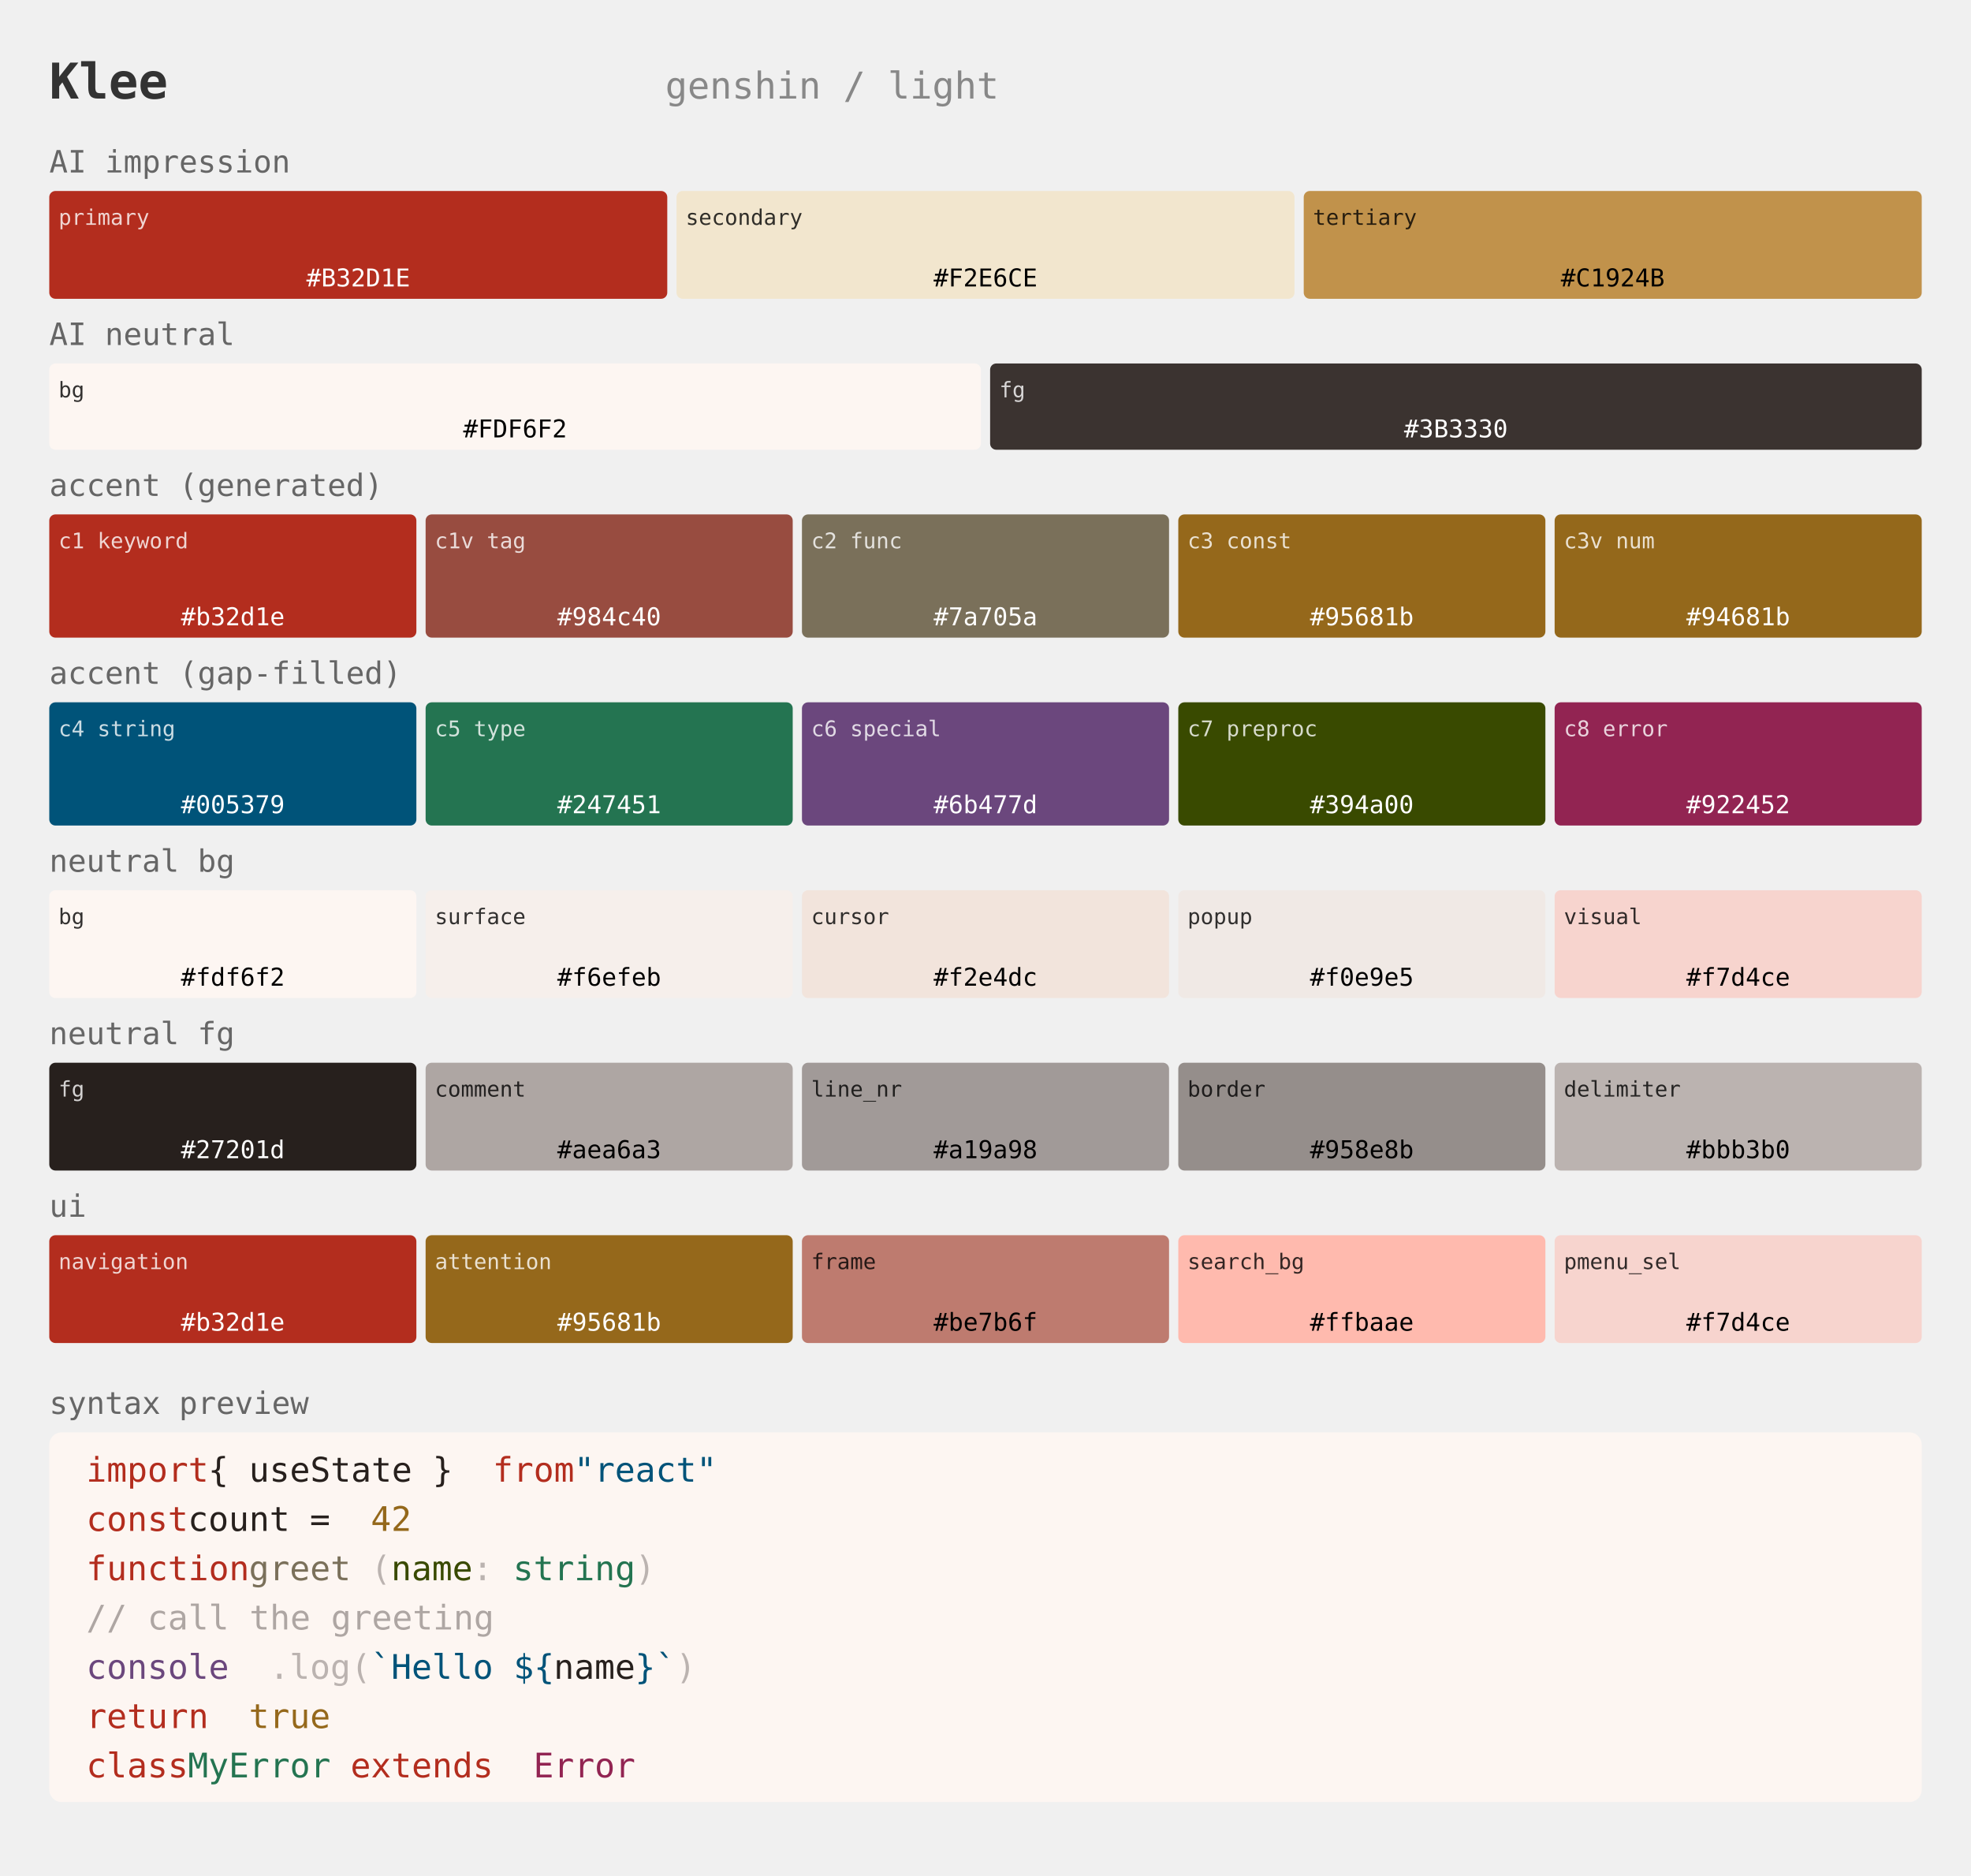
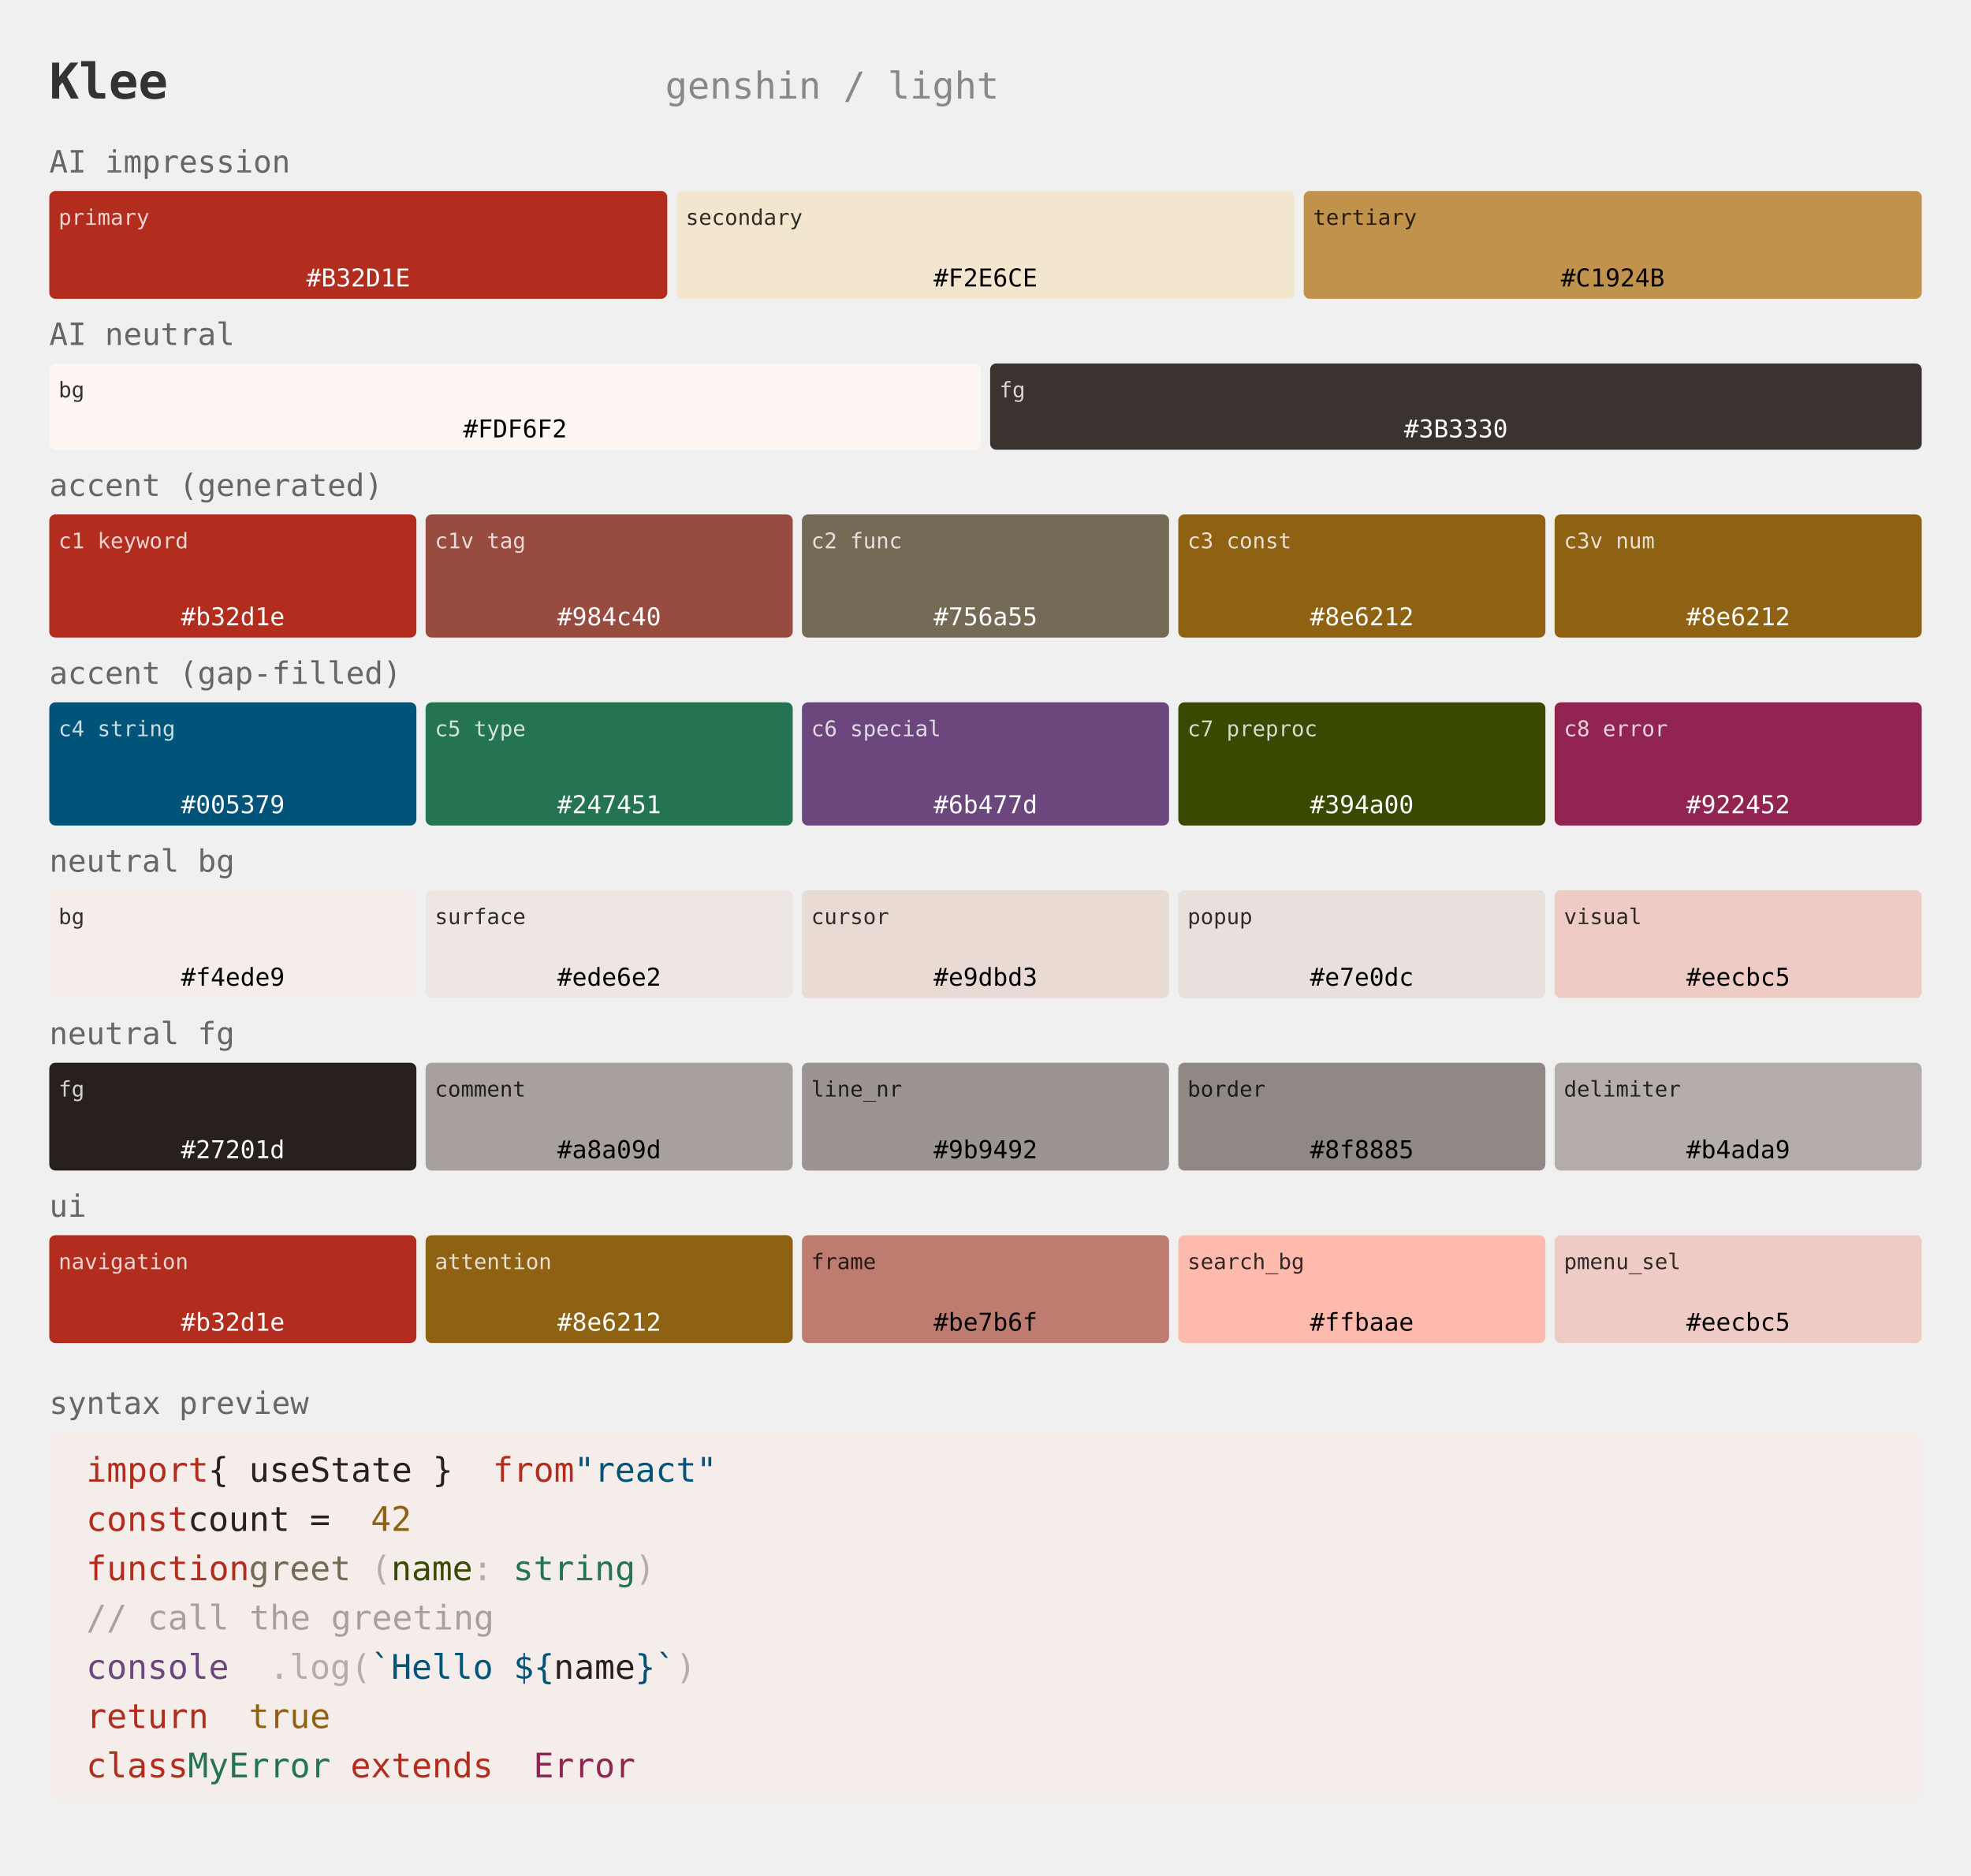
<svg xmlns="http://www.w3.org/2000/svg" width="640" height="609" style="background:#f5f5f5; font-family:ui-monospace,monospace;">
  <text x="16" y="32" fill="#333" font-size="16" font-weight="bold">Klee</text>
  <text x="216" y="32" fill="#888" font-size="12">genshin / light</text>
  <text x="16" y="56" fill="#666" font-size="10">AI impression</text>
  <rect x="16" y="62" width="200.667" height="35" fill="#B32D1E" rx="2" />
  <text x="19" y="73" fill="#ffffff" font-size="7" opacity="0.8">primary</text>
  <text x="116.333" y="93" fill="#ffffff" font-size="8" text-anchor="middle">#B32D1E</text>
  <rect x="219.667" y="62" width="200.667" height="35" fill="#F2E6CE" rx="2" />
  <text x="222.667" y="73" fill="#000000" font-size="7" opacity="0.8">secondary</text>
  <text x="320" y="93" fill="#000000" font-size="8" text-anchor="middle">#F2E6CE</text>
  <rect x="423.333" y="62" width="200.667" height="35" fill="#C1924B" rx="2" />
  <text x="426.333" y="73" fill="#000000" font-size="7" opacity="0.8">tertiary</text>
  <text x="523.667" y="93" fill="#000000" font-size="8" text-anchor="middle">#C1924B</text>
  <text x="16" y="112" fill="#666" font-size="10">AI neutral</text>
  <rect x="16" y="118" width="302.5" height="28" fill="#FDF6F2" rx="2" />
  <text x="19" y="129" fill="#000000" font-size="7" opacity="0.8">bg</text>
  <text x="167.25" y="142" fill="#000000" font-size="8" text-anchor="middle">#FDF6F2</text>
  <rect x="321.5" y="118" width="302.5" height="28" fill="#3B3330" rx="2" />
  <text x="324.5" y="129" fill="#ffffff" font-size="7" opacity="0.8">fg</text>
  <text x="472.75" y="142" fill="#ffffff" font-size="8" text-anchor="middle">#3B3330</text>
  <text x="16" y="161" fill="#666" font-size="10">accent (generated)</text>
  <rect x="16" y="167" width="119.2" height="40" fill="#b32d1e" rx="2" />
  <text x="19" y="178" fill="#ffffff" font-size="7" opacity="0.8">c1 keyword</text>
  <text x="75.6" y="203" fill="#ffffff" font-size="8" text-anchor="middle">#b32d1e</text>
  <rect x="138.2" y="167" width="119.2" height="40" fill="#984c40" rx="2" />
  <text x="141.2" y="178" fill="#ffffff" font-size="7" opacity="0.8">c1v tag</text>
  <text x="197.8" y="203" fill="#ffffff" font-size="8" text-anchor="middle">#984c40</text>
-   <rect x="260.4" y="167" width="119.2" height="40" fill="#7a705a" rx="2" />
+   <rect x="260.4" y="167" width="119.2" height="40" fill="#756a55" rx="2" />
  <text x="263.4" y="178" fill="#ffffff" font-size="7" opacity="0.8">c2 func</text>
-   <text x="320" y="203" fill="#ffffff" font-size="8" text-anchor="middle">#7a705a</text>
-   <rect x="382.6" y="167" width="119.2" height="40" fill="#95681b" rx="2" />
+   <text x="320" y="203" fill="#ffffff" font-size="8" text-anchor="middle">#756a55</text>
+   <rect x="382.6" y="167" width="119.2" height="40" fill="#8e6212" rx="2" />
  <text x="385.6" y="178" fill="#ffffff" font-size="7" opacity="0.8">c3 const</text>
-   <text x="442.2" y="203" fill="#ffffff" font-size="8" text-anchor="middle">#95681b</text>
-   <rect x="504.8" y="167" width="119.2" height="40" fill="#94681b" rx="2" />
+   <text x="442.2" y="203" fill="#ffffff" font-size="8" text-anchor="middle">#8e6212</text>
+   <rect x="504.8" y="167" width="119.2" height="40" fill="#8e6212" rx="2" />
  <text x="507.8" y="178" fill="#ffffff" font-size="7" opacity="0.8">c3v num</text>
-   <text x="564.4" y="203" fill="#ffffff" font-size="8" text-anchor="middle">#94681b</text>
+   <text x="564.4" y="203" fill="#ffffff" font-size="8" text-anchor="middle">#8e6212</text>
  <text x="16" y="222" fill="#666" font-size="10">accent (gap-filled)</text>
  <rect x="16" y="228" width="119.2" height="40" fill="#005379" rx="2" />
  <text x="19" y="239" fill="#ffffff" font-size="7" opacity="0.8">c4 string</text>
  <text x="75.6" y="264" fill="#ffffff" font-size="8" text-anchor="middle">#005379</text>
  <rect x="138.2" y="228" width="119.2" height="40" fill="#247451" rx="2" />
  <text x="141.2" y="239" fill="#ffffff" font-size="7" opacity="0.8">c5 type</text>
  <text x="197.8" y="264" fill="#ffffff" font-size="8" text-anchor="middle">#247451</text>
  <rect x="260.4" y="228" width="119.2" height="40" fill="#6b477d" rx="2" />
  <text x="263.4" y="239" fill="#ffffff" font-size="7" opacity="0.8">c6 special</text>
  <text x="320" y="264" fill="#ffffff" font-size="8" text-anchor="middle">#6b477d</text>
  <rect x="382.6" y="228" width="119.2" height="40" fill="#394a00" rx="2" />
  <text x="385.6" y="239" fill="#ffffff" font-size="7" opacity="0.8">c7 preproc</text>
  <text x="442.2" y="264" fill="#ffffff" font-size="8" text-anchor="middle">#394a00</text>
  <rect x="504.8" y="228" width="119.2" height="40" fill="#922452" rx="2" />
  <text x="507.8" y="239" fill="#ffffff" font-size="7" opacity="0.8">c8 error</text>
  <text x="564.4" y="264" fill="#ffffff" font-size="8" text-anchor="middle">#922452</text>
  <text x="16" y="283" fill="#666" font-size="10">neutral bg</text>
-   <rect x="16" y="289" width="119.2" height="35" fill="#fdf6f2" rx="2" />
+   <rect x="16" y="289" width="119.2" height="35" fill="#f4ede9" rx="2" />
  <text x="19" y="300" fill="#000000" font-size="7" opacity="0.8">bg</text>
-   <text x="75.6" y="320" fill="#000000" font-size="8" text-anchor="middle">#fdf6f2</text>
-   <rect x="138.2" y="289" width="119.2" height="35" fill="#f6efeb" rx="2" />
+   <text x="75.6" y="320" fill="#000000" font-size="8" text-anchor="middle">#f4ede9</text>
+   <rect x="138.2" y="289" width="119.2" height="35" fill="#ede6e2" rx="2" />
  <text x="141.2" y="300" fill="#000000" font-size="7" opacity="0.8">surface</text>
-   <text x="197.8" y="320" fill="#000000" font-size="8" text-anchor="middle">#f6efeb</text>
-   <rect x="260.4" y="289" width="119.2" height="35" fill="#f2e4dc" rx="2" />
+   <text x="197.8" y="320" fill="#000000" font-size="8" text-anchor="middle">#ede6e2</text>
+   <rect x="260.4" y="289" width="119.2" height="35" fill="#e9dbd3" rx="2" />
  <text x="263.4" y="300" fill="#000000" font-size="7" opacity="0.8">cursor</text>
-   <text x="320" y="320" fill="#000000" font-size="8" text-anchor="middle">#f2e4dc</text>
-   <rect x="382.6" y="289" width="119.2" height="35" fill="#f0e9e5" rx="2" />
+   <text x="320" y="320" fill="#000000" font-size="8" text-anchor="middle">#e9dbd3</text>
+   <rect x="382.6" y="289" width="119.2" height="35" fill="#e7e0dc" rx="2" />
  <text x="385.6" y="300" fill="#000000" font-size="7" opacity="0.8">popup</text>
-   <text x="442.2" y="320" fill="#000000" font-size="8" text-anchor="middle">#f0e9e5</text>
-   <rect x="504.8" y="289" width="119.2" height="35" fill="#f7d4ce" rx="2" />
+   <text x="442.2" y="320" fill="#000000" font-size="8" text-anchor="middle">#e7e0dc</text>
+   <rect x="504.8" y="289" width="119.2" height="35" fill="#eecbc5" rx="2" />
  <text x="507.8" y="300" fill="#000000" font-size="7" opacity="0.8">visual</text>
-   <text x="564.4" y="320" fill="#000000" font-size="8" text-anchor="middle">#f7d4ce</text>
+   <text x="564.4" y="320" fill="#000000" font-size="8" text-anchor="middle">#eecbc5</text>
  <text x="16" y="339" fill="#666" font-size="10">neutral fg</text>
  <rect x="16" y="345" width="119.2" height="35" fill="#27201d" rx="2" />
  <text x="19" y="356" fill="#ffffff" font-size="7" opacity="0.8">fg</text>
  <text x="75.6" y="376" fill="#ffffff" font-size="8" text-anchor="middle">#27201d</text>
-   <rect x="138.2" y="345" width="119.2" height="35" fill="#aea6a3" rx="2" />
+   <rect x="138.2" y="345" width="119.2" height="35" fill="#a8a09d" rx="2" />
  <text x="141.2" y="356" fill="#000000" font-size="7" opacity="0.8">comment</text>
-   <text x="197.8" y="376" fill="#000000" font-size="8" text-anchor="middle">#aea6a3</text>
-   <rect x="260.4" y="345" width="119.2" height="35" fill="#a19a98" rx="2" />
+   <text x="197.8" y="376" fill="#000000" font-size="8" text-anchor="middle">#a8a09d</text>
+   <rect x="260.4" y="345" width="119.2" height="35" fill="#9b9492" rx="2" />
  <text x="263.4" y="356" fill="#000000" font-size="7" opacity="0.8">line_nr</text>
-   <text x="320" y="376" fill="#000000" font-size="8" text-anchor="middle">#a19a98</text>
-   <rect x="382.6" y="345" width="119.2" height="35" fill="#958e8b" rx="2" />
+   <text x="320" y="376" fill="#000000" font-size="8" text-anchor="middle">#9b9492</text>
+   <rect x="382.6" y="345" width="119.2" height="35" fill="#8f8885" rx="2" />
  <text x="385.6" y="356" fill="#000000" font-size="7" opacity="0.8">border</text>
-   <text x="442.2" y="376" fill="#000000" font-size="8" text-anchor="middle">#958e8b</text>
-   <rect x="504.8" y="345" width="119.2" height="35" fill="#bbb3b0" rx="2" />
+   <text x="442.2" y="376" fill="#000000" font-size="8" text-anchor="middle">#8f8885</text>
+   <rect x="504.8" y="345" width="119.2" height="35" fill="#b4ada9" rx="2" />
  <text x="507.8" y="356" fill="#000000" font-size="7" opacity="0.8">delimiter</text>
-   <text x="564.4" y="376" fill="#000000" font-size="8" text-anchor="middle">#bbb3b0</text>
+   <text x="564.4" y="376" fill="#000000" font-size="8" text-anchor="middle">#b4ada9</text>
  <text x="16" y="395" fill="#666" font-size="10">ui</text>
  <rect x="16" y="401" width="119.2" height="35" fill="#b32d1e" rx="2" />
  <text x="19" y="412" fill="#ffffff" font-size="7" opacity="0.8">navigation</text>
  <text x="75.6" y="432" fill="#ffffff" font-size="8" text-anchor="middle">#b32d1e</text>
-   <rect x="138.2" y="401" width="119.2" height="35" fill="#95681b" rx="2" />
+   <rect x="138.2" y="401" width="119.2" height="35" fill="#8e6212" rx="2" />
  <text x="141.2" y="412" fill="#ffffff" font-size="7" opacity="0.8">attention</text>
-   <text x="197.8" y="432" fill="#ffffff" font-size="8" text-anchor="middle">#95681b</text>
+   <text x="197.8" y="432" fill="#ffffff" font-size="8" text-anchor="middle">#8e6212</text>
  <rect x="260.4" y="401" width="119.2" height="35" fill="#be7b6f" rx="2" />
  <text x="263.4" y="412" fill="#000000" font-size="7" opacity="0.8">frame</text>
  <text x="320" y="432" fill="#000000" font-size="8" text-anchor="middle">#be7b6f</text>
  <rect x="382.6" y="401" width="119.2" height="35" fill="#ffbaae" rx="2" />
  <text x="385.6" y="412" fill="#000000" font-size="7" opacity="0.8">search_bg</text>
  <text x="442.2" y="432" fill="#000000" font-size="8" text-anchor="middle">#ffbaae</text>
-   <rect x="504.8" y="401" width="119.2" height="35" fill="#f7d4ce" rx="2" />
+   <rect x="504.8" y="401" width="119.2" height="35" fill="#eecbc5" rx="2" />
  <text x="507.8" y="412" fill="#000000" font-size="7" opacity="0.8">pmenu_sel</text>
-   <text x="564.4" y="432" fill="#000000" font-size="8" text-anchor="middle">#f7d4ce</text>
+   <text x="564.4" y="432" fill="#000000" font-size="8" text-anchor="middle">#eecbc5</text>
  <text x="16" y="459" fill="#666" font-size="10">syntax preview</text>
-   <rect x="16" y="465" width="608" height="120" fill="#fdf6f2" rx="4" />
+   <rect x="16" y="465" width="608" height="120" fill="#f4ede9" rx="4" />
  <text x="28" y="481" fill="#b32d1e" font-size="11" font-family="monospace">import</text>
  <text x="67.6" y="481" fill="#27201d" font-size="11" font-family="monospace"> { useState } </text>
  <text x="160" y="481" fill="#b32d1e" font-size="11" font-family="monospace">from</text>
  <text x="186.4" y="481" fill="#005379" font-size="11" font-family="monospace"> "react"</text>
  <text x="28" y="497" fill="#b32d1e" font-size="11" font-family="monospace">const</text>
  <text x="61" y="497" fill="#27201d" font-size="11" font-family="monospace"> count</text>
  <text x="100.6" y="497" fill="#27201d" font-size="11" font-family="monospace"> = </text>
-   <text x="120.4" y="497" fill="#94681b" font-size="11" font-family="monospace">42</text>
+   <text x="120.4" y="497" fill="#8e6212" font-size="11" font-family="monospace">42</text>
  <text x="28" y="513" fill="#b32d1e" font-size="11" font-family="monospace">function</text>
-   <text x="80.8" y="513" fill="#7a705a" font-size="11" font-family="monospace"> greet</text>
-   <text x="120.4" y="513" fill="#bbb3b0" font-size="11" font-family="monospace">(</text>
+   <text x="80.8" y="513" fill="#756a55" font-size="11" font-family="monospace"> greet</text>
+   <text x="120.4" y="513" fill="#b4ada9" font-size="11" font-family="monospace">(</text>
  <text x="127" y="513" fill="#394a00" font-size="11" font-family="monospace">name</text>
-   <text x="153.4" y="513" fill="#bbb3b0" font-size="11" font-family="monospace">: </text>
+   <text x="153.4" y="513" fill="#b4ada9" font-size="11" font-family="monospace">: </text>
  <text x="166.6" y="513" fill="#247451" font-size="11" font-family="monospace">string</text>
-   <text x="206.2" y="513" fill="#bbb3b0" font-size="11" font-family="monospace">)</text>
-   <text x="28" y="529" fill="#aea6a3" font-size="11" font-family="monospace">  // call the greeting</text>
+   <text x="206.2" y="513" fill="#b4ada9" font-size="11" font-family="monospace">)</text>
+   <text x="28" y="529" fill="#a8a09d" font-size="11" font-family="monospace">  // call the greeting</text>
  <text x="28" y="545" fill="#6b477d" font-size="11" font-family="monospace">  console</text>
-   <text x="87.4" y="545" fill="#bbb3b0" font-size="11" font-family="monospace">.log(</text>
+   <text x="87.4" y="545" fill="#b4ada9" font-size="11" font-family="monospace">.log(</text>
  <text x="120.4" y="545" fill="#005379" font-size="11" font-family="monospace">`Hello ${</text>
  <text x="179.8" y="545" fill="#27201d" font-size="11" font-family="monospace">name</text>
  <text x="206.2" y="545" fill="#005379" font-size="11" font-family="monospace">}`</text>
-   <text x="219.4" y="545" fill="#bbb3b0" font-size="11" font-family="monospace">)</text>
+   <text x="219.4" y="545" fill="#b4ada9" font-size="11" font-family="monospace">)</text>
  <text x="28" y="561" fill="#b32d1e" font-size="11" font-family="monospace">  return</text>
-   <text x="80.8" y="561" fill="#95681b" font-size="11" font-family="monospace"> true</text>
+   <text x="80.8" y="561" fill="#8e6212" font-size="11" font-family="monospace"> true</text>
  <text x="28" y="577" fill="#b32d1e" font-size="11" font-family="monospace">class</text>
  <text x="61" y="577" fill="#247451" font-size="11" font-family="monospace"> MyError</text>
  <text x="113.8" y="577" fill="#b32d1e" font-size="11" font-family="monospace"> extends </text>
  <text x="173.2" y="577" fill="#922452" font-size="11" font-family="monospace">Error</text>
</svg>
